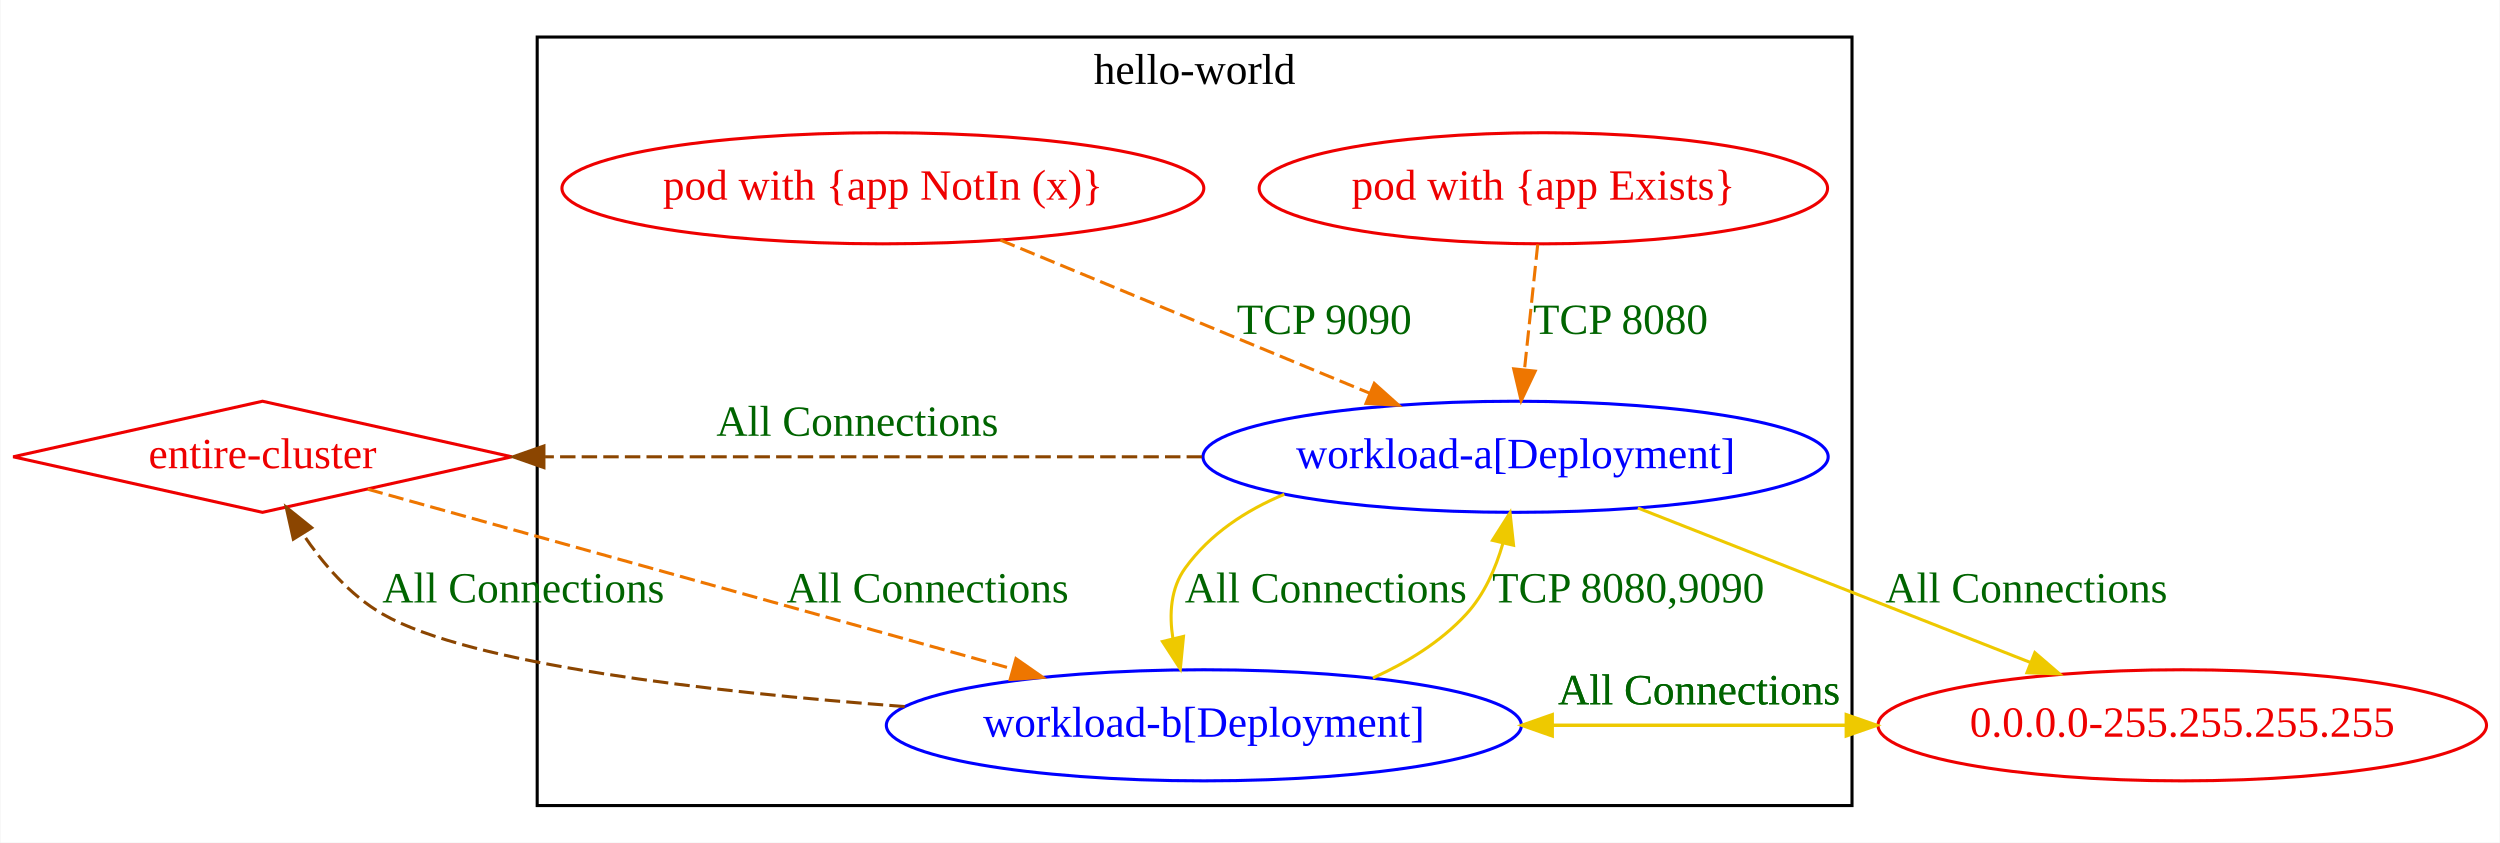
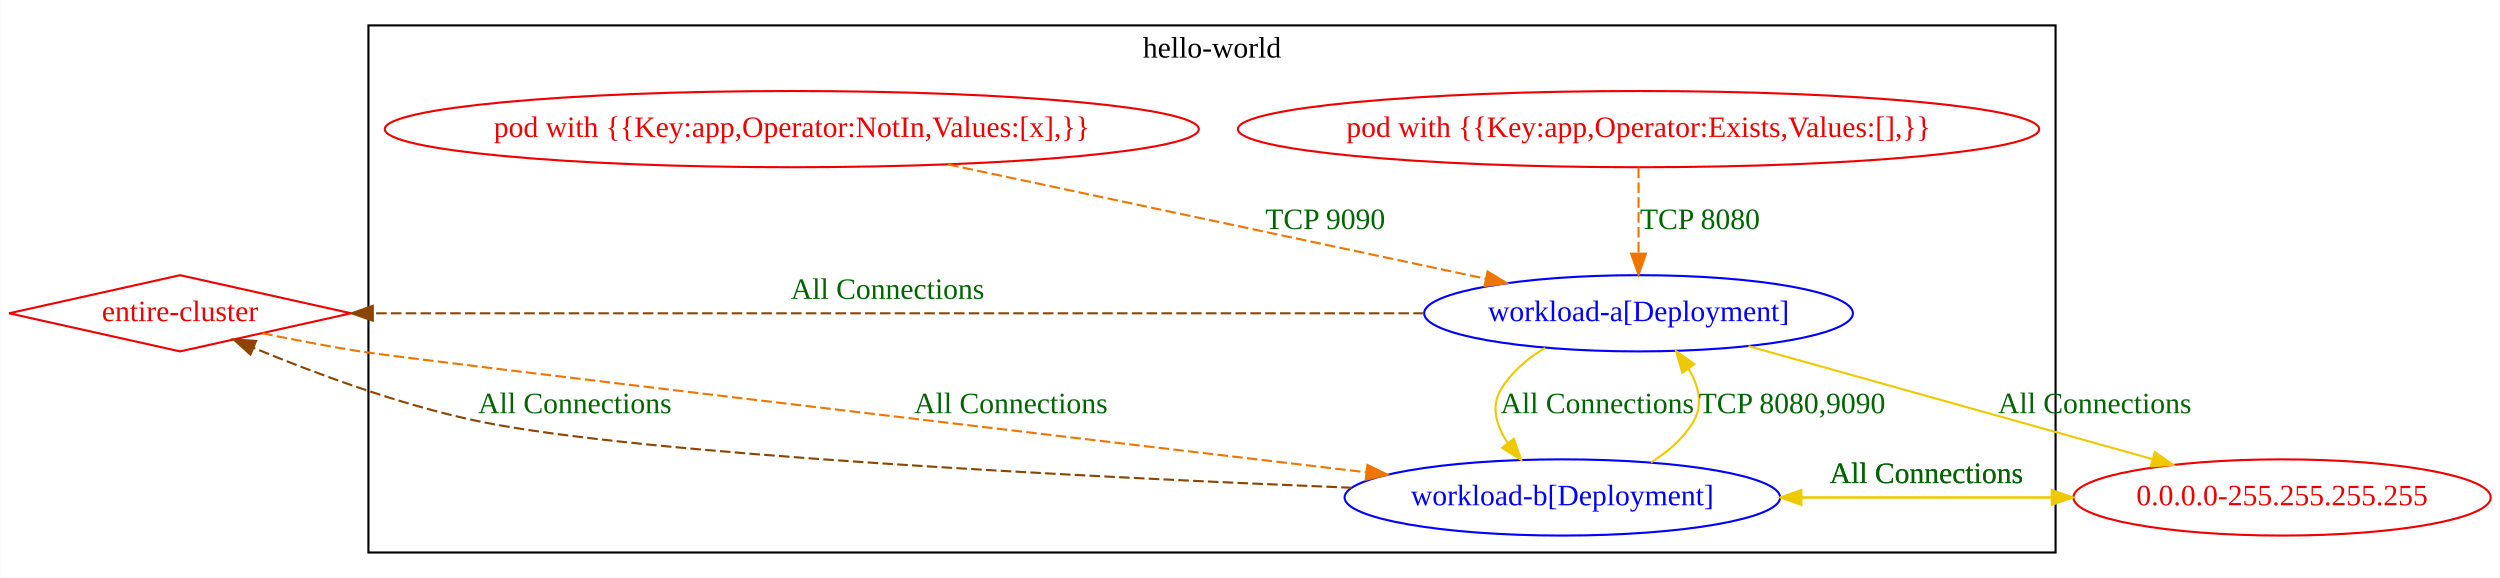
- <svg xmlns="http://www.w3.org/2000/svg" width="810pt" height="273pt" viewBox="0.00 0.00 809.68 273.00">
+ <svg xmlns="http://www.w3.org/2000/svg" width="1181pt" height="273pt" viewBox="0.00 0.00 1180.68 273.00">
  <g id="graph0" class="graph" transform="scale(1 1) rotate(0) translate(4 269)">
-     <polygon fill="white" stroke="transparent" points="-4,4 -4,-269 805.68,-269 805.68,4 -4,4" />
+     <polygon fill="white" stroke="transparent" points="-4,4 -4,-269 1176.68,-269 1176.68,4 -4,4" />
    <g id="clust1" class="cluster">
-       <polygon fill="none" stroke="black" points="169.89,-8 169.89,-257 595.89,-257 595.89,-8 169.89,-8" />
-       <text text-anchor="middle" x="382.89" y="-241.8" font-family="Times New Roman,serif" font-size="14.00">hello-world</text>
+       <polygon fill="none" stroke="black" points="169.89,-8 169.89,-257 966.89,-257 966.89,-8 169.89,-8" />
+       <text text-anchor="middle" x="568.39" y="-241.8" font-family="Times New Roman,serif" font-size="14.00">hello-world</text>
    </g>
    <g id="node1" class="node">
-       <ellipse fill="none" stroke="blue" cx="486.89" cy="-121" rx="101.28" ry="18" />
-       <text text-anchor="middle" x="486.89" y="-117.3" font-family="Times New Roman,serif" font-size="14.00" fill="blue">workload-a[Deployment]</text>
+       <ellipse fill="none" stroke="blue" cx="769.89" cy="-121" rx="101.28" ry="18" />
+       <text text-anchor="middle" x="769.89" y="-117.3" font-family="Times New Roman,serif" font-size="14.00" fill="blue">workload-a[Deployment]</text>
    </g>
    <g id="node2" class="node">
-       <ellipse fill="none" stroke="blue" cx="385.89" cy="-34" rx="102.88" ry="18" />
-       <text text-anchor="middle" x="385.89" y="-30.3" font-family="Times New Roman,serif" font-size="14.00" fill="blue">workload-b[Deployment]</text>
+       <ellipse fill="none" stroke="blue" cx="733.89" cy="-34" rx="102.88" ry="18" />
+       <text text-anchor="middle" x="733.89" y="-30.3" font-family="Times New Roman,serif" font-size="14.00" fill="blue">workload-b[Deployment]</text>
    </g>
    <g id="edge5" class="edge">
-       <path fill="none" stroke="#eec900" d="M411.96,-108.85C399.39,-103.6 387.86,-96 379.89,-85 375.12,-78.43 374.6,-70.05 375.87,-62.04" />
-       <polygon fill="#eec900" stroke="#eec900" points="379.29,-62.8 378.26,-52.25 372.49,-61.14 379.29,-62.8" />
-       <text text-anchor="middle" x="425.39" y="-73.8" font-family="Times New Roman,serif" font-size="14.00" fill="darkgreen">All Connections</text>
+       <path fill="none" stroke="#eec900" d="M725.75,-104.63C717.43,-99.67 709.82,-93.25 704.89,-85 700,-76.82 702.73,-67.82 708.1,-59.74" />
+       <polygon fill="#eec900" stroke="#eec900" points="710.98,-61.74 714.45,-51.73 705.49,-57.4 710.98,-61.74" />
+       <text text-anchor="middle" x="750.39" y="-73.8" font-family="Times New Roman,serif" font-size="14.00" fill="darkgreen">All Connections</text>
    </g>
    <g id="node5" class="node">
-       <ellipse fill="none" stroke="#ee0000" cx="702.89" cy="-34" rx="98.58" ry="18" />
-       <text text-anchor="middle" x="702.89" y="-30.3" font-family="Times New Roman,serif" font-size="14.00" fill="#ee0000">0.0.0.0-255.255.255.255</text>
+       <ellipse fill="none" stroke="#ee0000" cx="1073.89" cy="-34" rx="98.58" ry="18" />
+       <text text-anchor="middle" x="1073.89" y="-30.3" font-family="Times New Roman,serif" font-size="14.00" fill="#ee0000">0.0.0.0-255.255.255.255</text>
    </g>
    <g id="edge3" class="edge">
-       <path fill="none" stroke="#eec900" d="M526.5,-104.41C562.32,-90.32 615.18,-69.51 653.69,-54.36" />
-       <polygon fill="#eec900" stroke="#eec900" points="655.13,-57.55 663.15,-50.64 652.57,-51.04 655.13,-57.55" />
-       <text text-anchor="middle" x="652.39" y="-73.8" font-family="Times New Roman,serif" font-size="14.00" fill="darkgreen">All Connections</text>
+       <path fill="none" stroke="#eec900" d="M821.8,-105.48C874.67,-90.7 956.63,-67.79 1012.64,-52.12" />
+       <polygon fill="#eec900" stroke="#eec900" points="1013.75,-55.45 1022.44,-49.38 1011.87,-48.71 1013.75,-55.45" />
+       <text text-anchor="middle" x="985.39" y="-73.8" font-family="Times New Roman,serif" font-size="14.00" fill="darkgreen">All Connections</text>
    </g>
    <g id="node6" class="node">
      <polygon fill="none" stroke="#ee0000" points="80.89,-139 0.11,-121 80.89,-103 161.66,-121 80.89,-139" />
      <text text-anchor="middle" x="80.89" y="-117.3" font-family="Times New Roman,serif" font-size="14.00" fill="#ee0000">entire-cluster</text>
    </g>
    <g id="edge4" class="edge">
-       <path fill="none" stroke="#8b4500" stroke-dasharray="5,2" d="M385.3,-121C319.95,-121 235.72,-121 172.44,-121" />
-       <polygon fill="#8b4500" stroke="#8b4500" points="172.07,-117.5 162.07,-121 172.07,-124.5 172.07,-117.5" />
-       <text text-anchor="middle" x="273.63" y="-127.8" font-family="Times New Roman,serif" font-size="14.00" fill="darkgreen">All Connections</text>
+       <path fill="none" stroke="#8b4500" stroke-dasharray="5,2" d="M668.49,-121C534.6,-121 300.79,-121 172.16,-121" />
+       <polygon fill="#8b4500" stroke="#8b4500" points="171.95,-117.5 161.95,-121 171.95,-124.5 171.95,-117.5" />
+       <text text-anchor="middle" x="415.13" y="-127.8" font-family="Times New Roman,serif" font-size="14.00" fill="darkgreen">All Connections</text>
    </g>
    <g id="edge8" class="edge">
-       <path fill="none" stroke="#eec900" d="M440.66,-49.35C451.83,-54.38 462.66,-61.08 470.89,-70 476.71,-76.31 480.41,-84.75 482.77,-92.9" />
-       <polygon fill="#eec900" stroke="#eec900" points="479.41,-93.93 485.09,-102.87 486.23,-92.34 479.41,-93.93" />
-       <text text-anchor="middle" x="523.39" y="-73.8" font-family="Times New Roman,serif" font-size="14.00" fill="darkgreen">TCP 8080,9090</text>
+       <path fill="none" stroke="#eec900" d="M775.71,-50.55C783.76,-55.51 791.15,-61.89 795.89,-70 800.52,-77.94 798.25,-86.79 793.51,-94.82" />
+       <polygon fill="#eec900" stroke="#eec900" points="790.56,-92.93 787.62,-103.11 796.27,-96.99 790.56,-92.93" />
+       <text text-anchor="middle" x="842.39" y="-73.8" font-family="Times New Roman,serif" font-size="14.00" fill="darkgreen">TCP 8080,9090</text>
    </g>
    <g id="edge6" class="edge">
-       <path fill="none" stroke="#eec900" d="M488.81,-34C522.31,-34 559.61,-34 593.57,-34" />
-       <polygon fill="#eec900" stroke="#eec900" points="593.99,-37.5 603.99,-34 593.99,-30.5 593.99,-37.5" />
-       <text text-anchor="middle" x="546.34" y="-40.8" font-family="Times New Roman,serif" font-size="14.00" fill="darkgreen">All Connections</text>
+       <path fill="none" stroke="#eec900" d="M836.82,-34C877.36,-34 923.95,-34 965.05,-34" />
+       <polygon fill="#eec900" stroke="#eec900" points="965.09,-37.5 975.09,-34 965.09,-30.5 965.09,-37.5" />
+       <text text-anchor="middle" x="905.84" y="-40.8" font-family="Times New Roman,serif" font-size="14.00" fill="darkgreen">All Connections</text>
    </g>
    <g id="edge7" class="edge">
-       <path fill="none" stroke="#8b4500" stroke-dasharray="5,2" d="M288.97,-40.07C225.09,-44.86 148.19,-53.81 119.89,-70 109.2,-76.11 100.41,-86.42 93.9,-96.09" />
-       <polygon fill="#8b4500" stroke="#8b4500" points="90.88,-94.32 88.57,-104.66 96.83,-98.02 90.88,-94.32" />
-       <text text-anchor="middle" x="165.39" y="-73.8" font-family="Times New Roman,serif" font-size="14.00" fill="darkgreen">All Connections</text>
+       <path fill="none" stroke="#8b4500" stroke-dasharray="5,2" d="M634.39,-38.58C508.24,-43.69 298,-54.21 221.89,-70 184.58,-77.74 143.72,-93.03 115.64,-104.67" />
+       <polygon fill="#8b4500" stroke="#8b4500" points="114.13,-101.51 106.27,-108.62 116.84,-107.96 114.13,-101.51" />
+       <text text-anchor="middle" x="267.39" y="-73.8" font-family="Times New Roman,serif" font-size="14.00" fill="darkgreen">All Connections</text>
    </g>
    <g id="node3" class="node">
-       <ellipse fill="none" stroke="#ee0000" cx="495.89" cy="-208" rx="92.08" ry="18" />
-       <text text-anchor="middle" x="495.89" y="-204.3" font-family="Times New Roman,serif" font-size="14.00" fill="#ee0000">pod with {app Exists}</text>
+       <ellipse fill="none" stroke="#ee0000" cx="769.89" cy="-208" rx="189.27" ry="18" />
+       <text text-anchor="middle" x="769.89" y="-204.3" font-family="Times New Roman,serif" font-size="14.00" fill="#ee0000">pod with {{Key:app,Operator:Exists,Values:[],}}</text>
    </g>
    <g id="edge9" class="edge">
-       <path fill="none" stroke="#ee7600" stroke-dasharray="5,2" d="M494.06,-189.8C492.83,-178.16 491.18,-162.55 489.77,-149.24" />
-       <polygon fill="#ee7600" stroke="#ee7600" points="493.24,-148.75 488.7,-139.18 486.28,-149.49 493.24,-148.75" />
-       <text text-anchor="middle" x="520.89" y="-160.8" font-family="Times New Roman,serif" font-size="14.00" fill="darkgreen">TCP 8080</text>
+       <path fill="none" stroke="#ee7600" stroke-dasharray="5,2" d="M769.89,-189.8C769.89,-178.16 769.89,-162.55 769.89,-149.24" />
+       <polygon fill="#ee7600" stroke="#ee7600" points="773.39,-149.18 769.89,-139.18 766.39,-149.18 773.39,-149.18" />
+       <text text-anchor="middle" x="798.89" y="-160.8" font-family="Times New Roman,serif" font-size="14.00" fill="darkgreen">TCP 8080</text>
    </g>
    <g id="node4" class="node">
-       <ellipse fill="none" stroke="#ee0000" cx="281.89" cy="-208" rx="103.98" ry="18" />
-       <text text-anchor="middle" x="281.89" y="-204.3" font-family="Times New Roman,serif" font-size="14.00" fill="#ee0000">pod with {app NotIn (x)}</text>
+       <ellipse fill="none" stroke="#ee0000" cx="369.89" cy="-208" rx="192.27" ry="18" />
+       <text text-anchor="middle" x="369.89" y="-204.3" font-family="Times New Roman,serif" font-size="14.00" fill="#ee0000">pod with {{Key:app,Operator:NotIn,Values:[x],}}</text>
    </g>
    <g id="edge10" class="edge">
-       <path fill="none" stroke="#ee7600" stroke-dasharray="5,2" d="M319.96,-191.21C353.77,-177.2 403.28,-156.66 439.61,-141.6" />
-       <polygon fill="#ee7600" stroke="#ee7600" points="441.11,-144.77 449.01,-137.7 438.43,-138.3 441.11,-144.77" />
-       <text text-anchor="middle" x="424.89" y="-160.8" font-family="Times New Roman,serif" font-size="14.00" fill="darkgreen">TCP 9090</text>
+       <path fill="none" stroke="#ee7600" stroke-dasharray="5,2" d="M443.72,-191.31C516.16,-175.92 625.92,-152.59 697.77,-137.32" />
+       <polygon fill="#ee7600" stroke="#ee7600" points="698.59,-140.73 707.65,-135.23 697.14,-133.88 698.59,-140.73" />
+       <text text-anchor="middle" x="621.89" y="-160.8" font-family="Times New Roman,serif" font-size="14.00" fill="darkgreen">TCP 9090</text>
    </g>
    <g id="edge1" class="edge">
-       <path fill="none" stroke="#eec900" d="M603.99,-34C570.66,-34 533.21,-34 498.88,-34" />
-       <polygon fill="#eec900" stroke="#eec900" points="498.81,-30.5 488.81,-34 498.81,-37.5 498.81,-30.5" />
-       <text text-anchor="middle" x="546.34" y="-40.8" font-family="Times New Roman,serif" font-size="14.00" fill="darkgreen">All Connections</text>
+       <path fill="none" stroke="#eec900" d="M975.09,-34C934.98,-34 888.42,-34 846.96,-34" />
+       <polygon fill="#eec900" stroke="#eec900" points="846.82,-30.5 836.82,-34 846.82,-37.5 846.82,-30.5" />
+       <text text-anchor="middle" x="905.84" y="-40.8" font-family="Times New Roman,serif" font-size="14.00" fill="darkgreen">All Connections</text>
    </g>
    <g id="edge2" class="edge">
-       <path fill="none" stroke="#ee7600" stroke-dasharray="5,2" d="M114.99,-110.5C165.45,-96.43 260.83,-69.85 323.88,-52.28" />
-       <polygon fill="#ee7600" stroke="#ee7600" points="325.01,-55.6 333.7,-49.54 323.13,-48.86 325.01,-55.6" />
-       <text text-anchor="middle" x="296.39" y="-73.8" font-family="Times New Roman,serif" font-size="14.00" fill="darkgreen">All Connections</text>
+       <path fill="none" stroke="#ee7600" stroke-dasharray="5,2" d="M119.7,-111.57C134.15,-108.61 150.73,-105.42 165.89,-103 189.01,-99.31 486.37,-64.15 641.33,-45.89" />
+       <polygon fill="#ee7600" stroke="#ee7600" points="641.81,-49.36 651.33,-44.71 640.99,-42.41 641.81,-49.36" />
+       <text text-anchor="middle" x="473.39" y="-73.8" font-family="Times New Roman,serif" font-size="14.00" fill="darkgreen">All Connections</text>
    </g>
  </g>
</svg>
